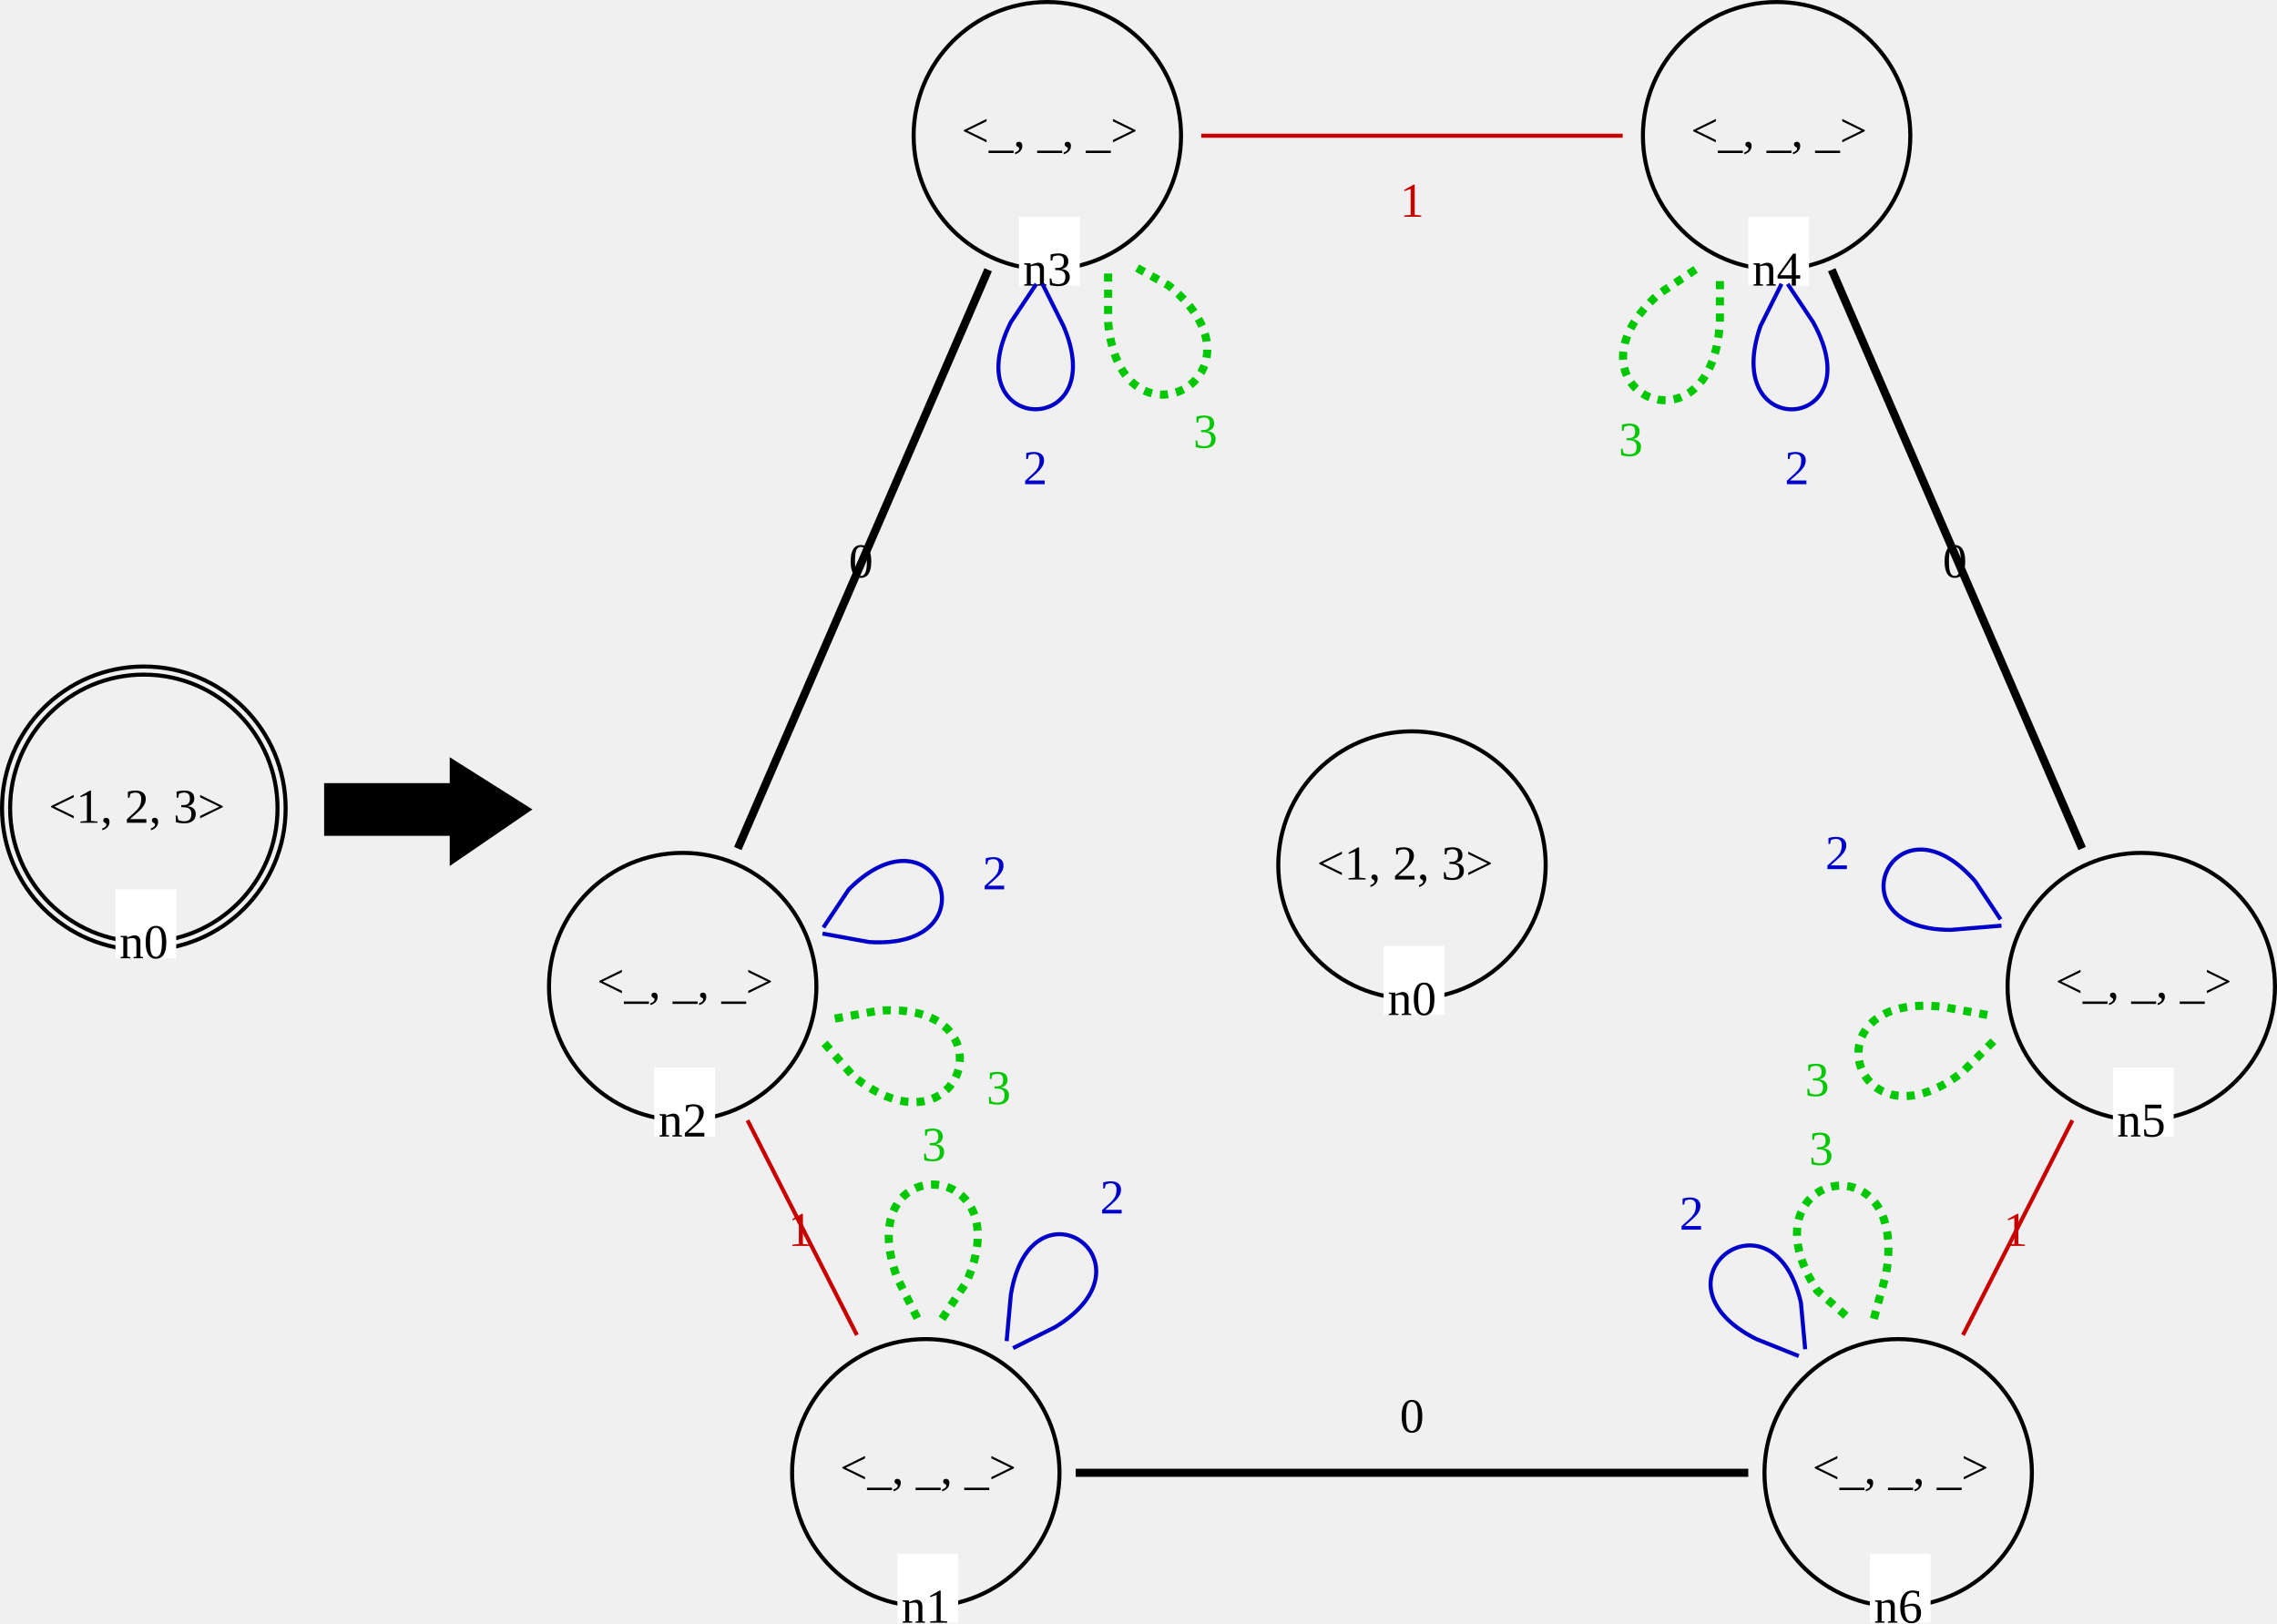
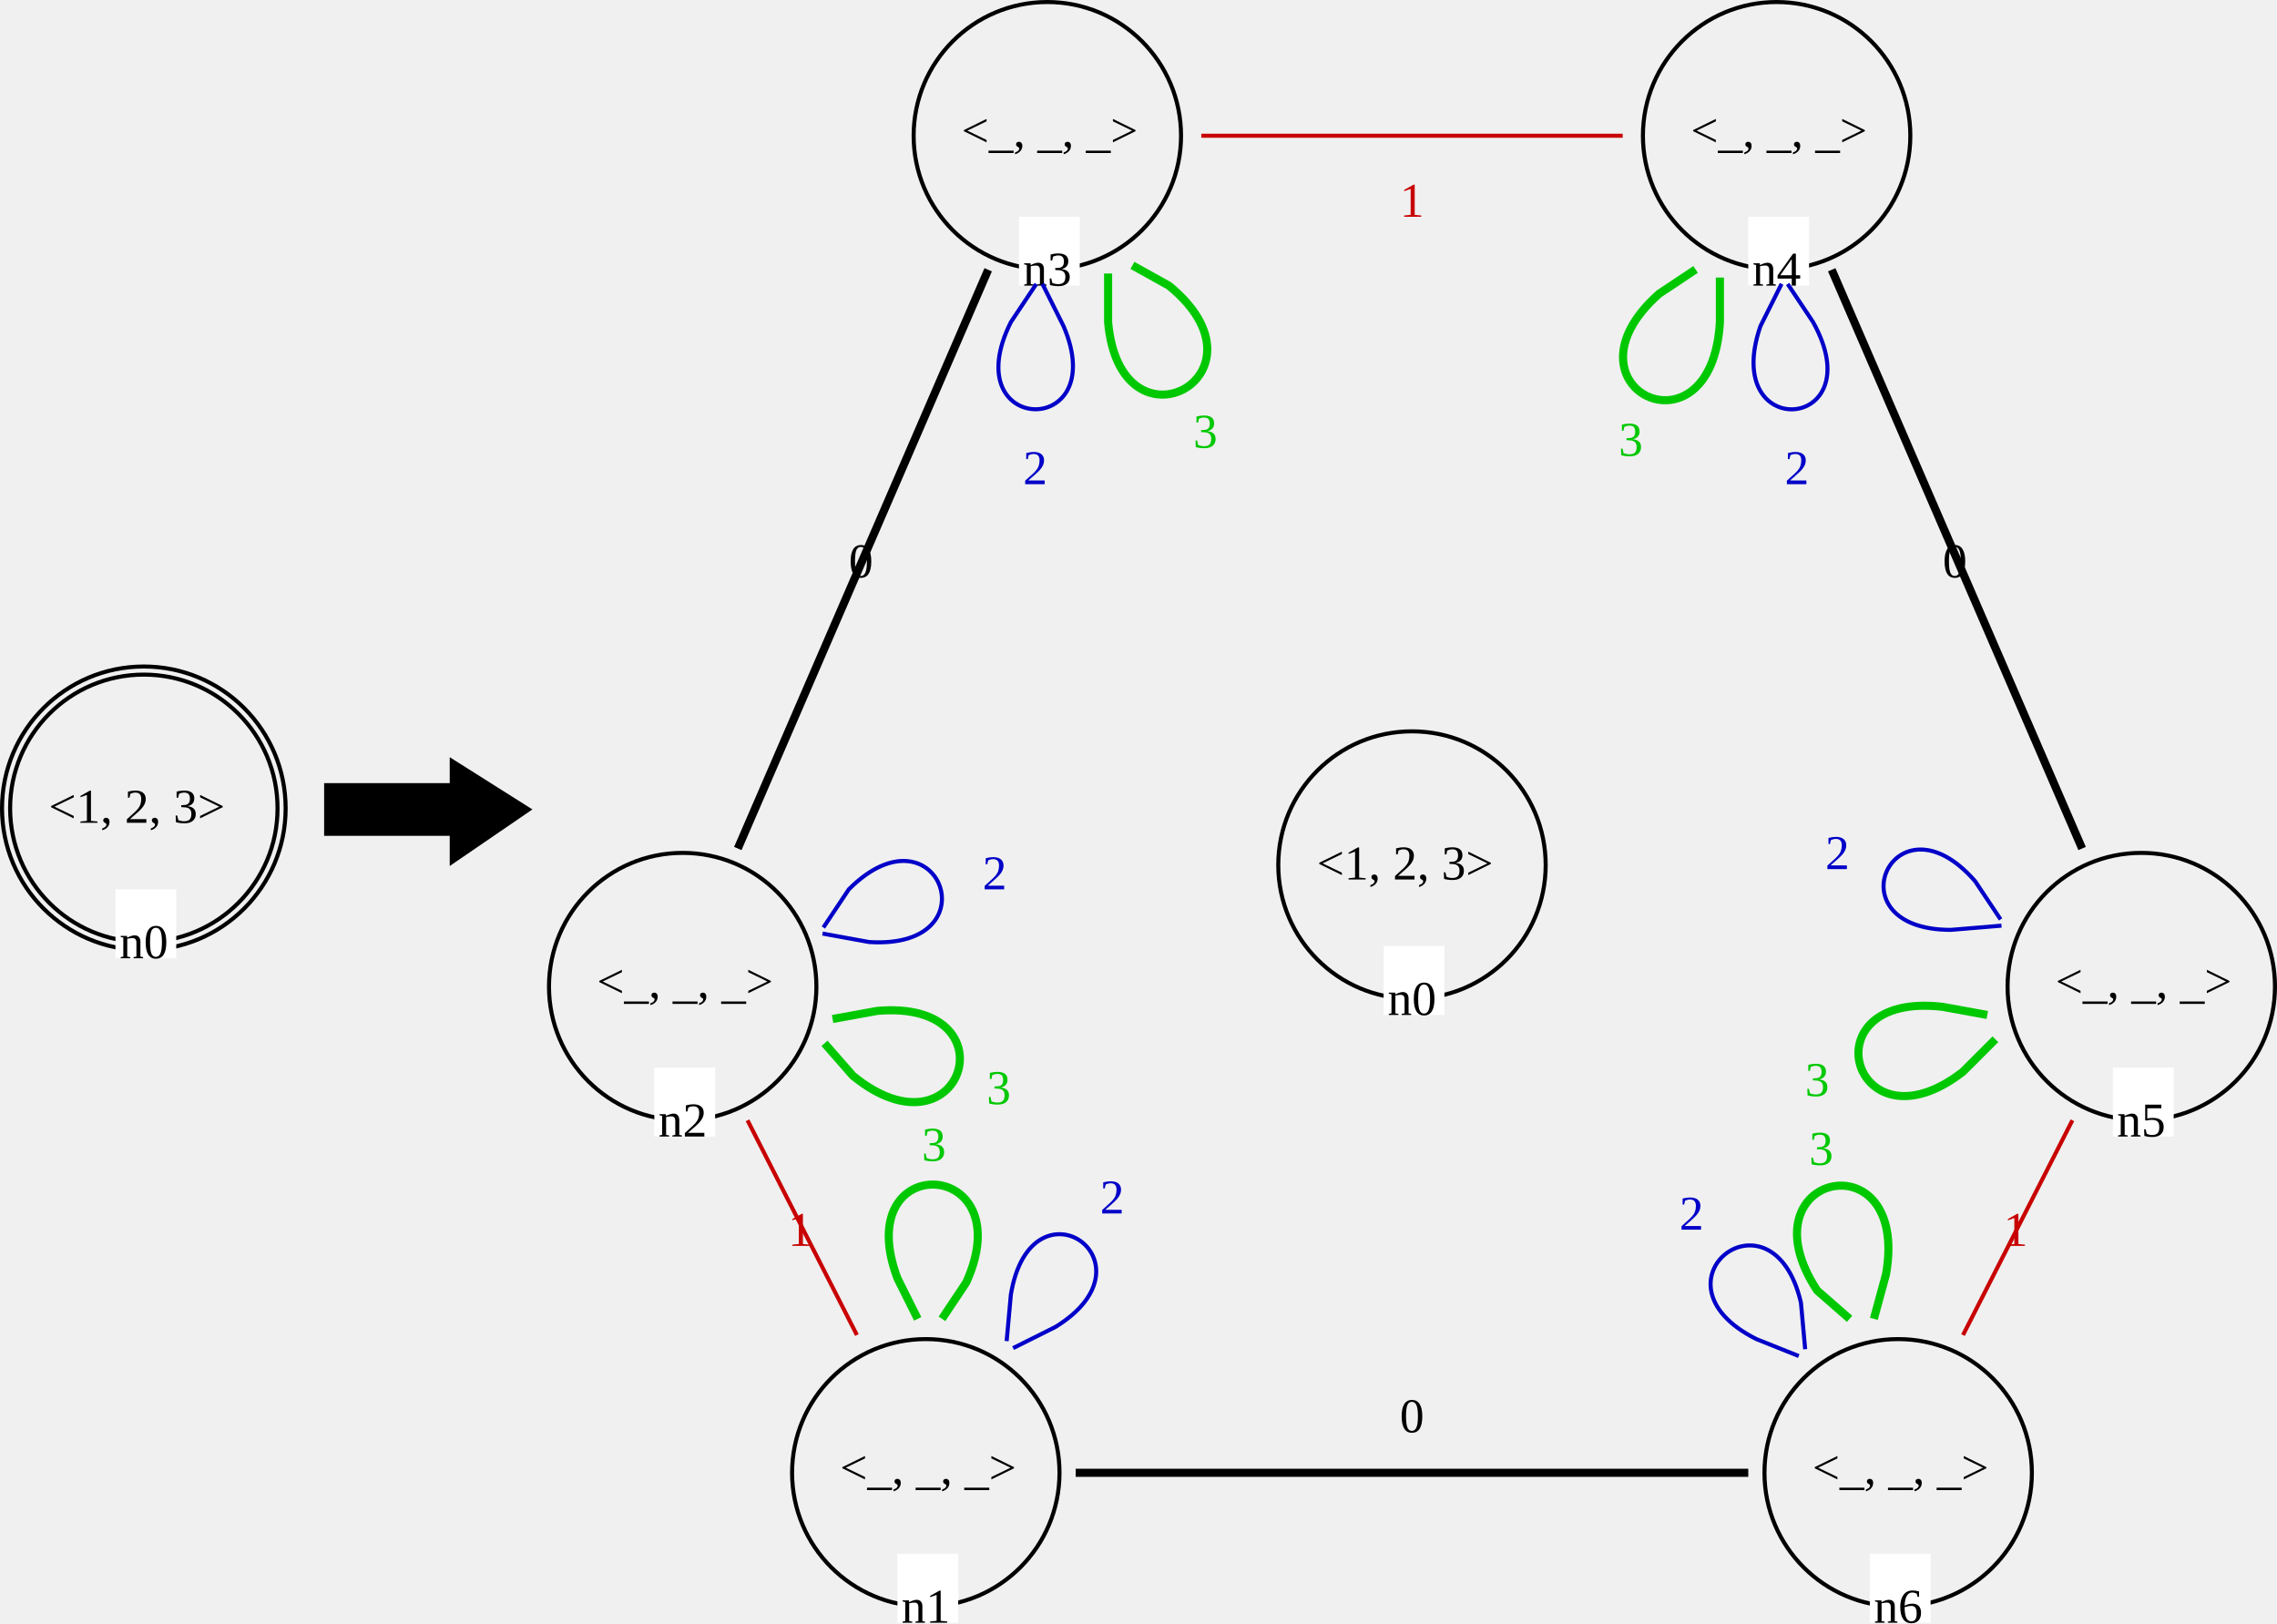
<svg xmlns="http://www.w3.org/2000/svg" version="1.1" font="Noto Sans Regular" font-size="12px" width="562" height="400.62" id="svg3">
  <defs id="defs3" />
  <circle id="LGn0_0" cx="35.5" cy="199.5" r="33" fill="none" stroke="#000000" stroke-width="1" stroke-linecap="square" />
  <circle id="LGn0_1" cx="35.5" cy="199.5" r="35" fill="none" stroke="#000000" stroke-width="1" stroke-linecap="square" />
  <text id="LGn0_2" x="12.01" y="203.07" fill="#000000">&lt;1, 2, 3&gt;</text>
  <rect id="LGn0_3" x="28.5" y="219.5" width="15" height="17" fill="#ffffff" />
  <text id="LGn0_4" x="29.5" y="236.5" fill="#000000">n0</text>
  <polygon id="0" points="111,249 80,249 80,237 111,237 111,231 130,243 111,256 " stroke="#000000" stroke-width="1" stroke-linecap="square" fill="#000000" transform="translate(0.5,-43.21039)" />
  <circle id="RGn6_0" cx="468.5" cy="363.5" r="33" fill="none" stroke="#000000" stroke-width="1" stroke-linecap="square" />
  <text id="RGn6_1" x="447.314" y="366.224" fill="#000000">&lt;_, _, _&gt;</text>
  <rect id="RGn6_2" x="461.5" y="383.5" width="15" height="17" fill="#ffffff" />
  <text id="RGn6_3" x="462.5" y="400.5" fill="#000000">n6</text>
  <circle id="RGn2_4" cx="168.5" cy="243.5" r="33" fill="none" stroke="#000000" stroke-width="1" stroke-linecap="square" />
  <text id="RGn2_5" x="147.314" y="246.224" fill="#000000">&lt;_, _, _&gt;</text>
  <rect id="RGn2_6" x="161.5" y="263.5" width="15" height="17" fill="#ffffff" />
  <text id="RGn2_7" x="162.5" y="280.5" fill="#000000">n2</text>
  <circle id="RGn0_8" cx="348.5" cy="213.5" r="33" fill="none" stroke="#000000" stroke-width="1" stroke-linecap="square" />
  <text id="RGn0_9" x="325.01" y="217.07" fill="#000000">&lt;1, 2, 3&gt;</text>
  <rect id="RGn0_10" x="341.5" y="233.5" width="15" height="17" fill="#ffffff" />
  <text id="RGn0_11" x="342.5" y="250.5" fill="#000000">n0</text>
  <circle id="RGn4_12" cx="438.5" cy="33.5" r="33" fill="none" stroke="#000000" stroke-width="1" stroke-linecap="square" />
  <text id="RGn4_13" x="417.314" y="36.224" fill="#000000">&lt;_, _, _&gt;</text>
  <rect id="RGn4_14" x="431.5" y="53.5" width="15" height="17" fill="#ffffff" />
  <text id="RGn4_15" x="432.5" y="70.5" fill="#000000">n4</text>
  <circle id="RGn5_16" cx="528.5" cy="243.5" r="33" fill="none" stroke="#000000" stroke-width="1" stroke-linecap="square" />
  <text id="RGn5_17" x="507.314" y="246.224" fill="#000000">&lt;_, _, _&gt;</text>
  <rect id="RGn5_18" x="521.5" y="263.5" width="15" height="17" fill="#ffffff" />
  <text id="RGn5_19" x="522.5" y="280.5" fill="#000000">n5</text>
  <circle id="RGn1_20" cx="228.5" cy="363.5" r="33" fill="none" stroke="#000000" stroke-width="1" stroke-linecap="square" />
  <text id="RGn1_21" x="207.314" y="366.224" fill="#000000">&lt;_, _, _&gt;</text>
  <rect id="RGn1_22" x="221.5" y="383.5" width="15" height="17" fill="#ffffff" />
  <text id="RGn1_23" x="222.5" y="400.5" fill="#000000">n1</text>
  <circle id="RGn3_24" cx="258.5" cy="33.5" r="33" fill="none" stroke="#000000" stroke-width="1" stroke-linecap="square" />
  <text id="RGn3_25" x="237.314" y="36.224" fill="#000000">&lt;_, _, _&gt;</text>
  <rect id="RGn3_26" x="251.5" y="53.5" width="15" height="17" fill="#ffffff" />
  <text id="RGn3_27" x="252.5" y="70.5" fill="#000000">n3</text>
  <path id="RGn2_2_n2_29" d="m 203.5,230.5 11,2 c 31,2 17,-35 -5,-13 l -6,9" fill="none" stroke="#0000c8" stroke-width="1" stroke-linecap="square" />
  <text id="RGn2_2_n2_30" x="242.5" y="219.5" fill="#0000c8">2</text>
  <path id="RGn4_2_n4_32" d="m 439.5,70.5 -5,10 c -10,29 28,26 13,-1 l -6,-9" fill="none" stroke="#0000c8" stroke-width="1" stroke-linecap="square" />
  <text id="RGn4_2_n4_33" x="440.5" y="119.5" fill="#0000c8">2</text>
  <line id="RGn6_0_n1_34" x1="430.5" y1="363.5" x2="266.5" y2="363.5" stroke="#000000" stroke-width="2" stroke-linecap="square" />
  <text id="RGn6_0_n1_35" x="345.5" y="353.5" fill="#000000">0</text>
  <path id="RGn3_2_n3_37" d="m 255.5,70.5 -6,9 c -14,28 25,29 13,1 l -5,-10" fill="none" stroke="#0000c8" stroke-width="1" stroke-linecap="square" />
  <text id="RGn3_2_n3_38" x="252.5" y="119.5" fill="#0000c8">2</text>
-   <path id="RGn3_3_n3_39" d="m 273.5,67.5 v 12 c 3,34 42,13 15,-9 l -9,-5" fill="none" stroke="#00c800" stroke-width="2" stroke-linecap="butt" stroke-dasharray="2" />
+   <path id="RGn3_3_n3_39" d="m 273.5,67.5 v 12 c 3,34 42,13 15,-9 l -9,-5" fill="none" stroke="#00c800" stroke-width="2" stroke-linecap="butt" stroke-dasharray="2" style="stroke-dasharray:none" />
  <text id="RGn3_3_n3_40" x="294.5" y="110.5" fill="#00c800">3</text>
  <line id="RGn2_1_n1_41" x1="184.5" y1="276.5" x2="211.5" y2="329.5" stroke="#c80000" stroke-width="1" stroke-linecap="butt" stroke-dasharray="5" style="stroke-dasharray:none" />
  <text id="RGn2_1_n1_42" x="194.5" y="307.5" fill="#c80000">1</text>
  <line id="RGn4_0_n5_43" x1="452.5" y1="67.5" x2="513.5" y2="208.5" stroke="#000000" stroke-width="2" stroke-linecap="square" />
  <text id="RGn4_0_n5_44" x="479.5" y="142.5" fill="#000000">0</text>
  <line id="RGn2_0_n3_45" x1="182.5" y1="208.5" x2="243.5" y2="67.5" stroke="#000000" stroke-width="2" stroke-linecap="square" />
  <text id="RGn2_0_n3_46" x="209.5" y="142.5" fill="#000000">0</text>
-   <path id="RGn2_3_n2_47" d="m 203.5,257.5 7,8 c 27,22 40,-19 6,-16 l -11,2" fill="none" stroke="#00c800" stroke-width="2" stroke-linecap="butt" stroke-dasharray="2" />
+   <path id="RGn2_3_n2_47" d="m 203.5,257.5 7,8 c 27,22 40,-19 6,-16 l -11,2" fill="none" stroke="#00c800" stroke-width="2" stroke-linecap="butt" stroke-dasharray="2" style="stroke-dasharray:none" />
  <text id="RGn2_3_n2_48" x="243.5" y="272.5" fill="#00c800">3</text>
-   <path id="RGn4_3_n4_49" d="m 418.5,66.5 -9,6 c -26,23 13,42 15,7 v -11" fill="none" stroke="#00c800" stroke-width="2" stroke-linecap="butt" stroke-dasharray="2" />
+   <path id="RGn4_3_n4_49" d="m 418.5,66.5 -9,6 c -26,23 13,42 15,7 v -11" fill="none" stroke="#00c800" stroke-width="2" stroke-linecap="butt" stroke-dasharray="2" style="stroke-dasharray:none" />
  <text id="RGn4_3_n4_50" x="399.5" y="112.5" fill="#00c800">3</text>
  <path id="RGn6_2_n6_52" d="m 445.5,332.5 -1,-11 c -7,-30 -39,-5 -11,9 l 10,4" fill="none" stroke="#0000c8" stroke-width="1" stroke-linecap="square" />
  <text id="RGn6_2_n6_53" x="414.5" y="303.5" fill="#0000c8">2</text>
  <path id="RGn1_2_n1_55" d="m 250.5,332.5 10,-5 c 26,-16 -6,-38 -11,-8 l -1,11" fill="none" stroke="#0000c8" stroke-width="1" stroke-linecap="square" />
  <text id="RGn1_2_n1_56" x="271.5" y="299.5" fill="#0000c8">2</text>
  <path id="RGn5_2_n5_58" d="m 493.5,226.5 -6,-9 c -20,-23 -36,12 -6,12 l 12,-1" fill="none" stroke="#0000c8" stroke-width="1" stroke-linecap="square" />
  <text id="RGn5_2_n5_59" x="450.5" y="214.5" fill="#0000c8">2</text>
-   <path id="RGn6_3_n6_60" d="m 462.5,325.5 3,-11 c 6,-34 -36,-25 -17,4 l 8,7" fill="none" stroke="#00c800" stroke-width="2" stroke-linecap="butt" stroke-dasharray="2" />
+   <path id="RGn6_3_n6_60" d="m 462.5,325.5 3,-11 c 6,-34 -36,-25 -17,4 l 8,7" fill="none" stroke="#00c800" stroke-width="2" stroke-linecap="butt" stroke-dasharray="2" style="stroke-dasharray:none" />
  <text id="RGn6_3_n6_61" x="446.5" y="287.5" fill="#00c800">3</text>
  <line id="RGn3_1_n4_62" x1="296.5" y1="33.5" x2="400.5" y2="33.5" stroke="#c80000" stroke-width="1" stroke-linecap="butt" stroke-dasharray="5" style="stroke-dasharray:none" />
  <text id="RGn3_1_n4_63" x="345.5" y="53.5" fill="#c80000">1</text>
  <line id="RGn5_1_n6_64" x1="511.5" y1="276.5" x2="484.5" y2="329.5" stroke="#c80000" stroke-width="1" stroke-linecap="butt" stroke-dasharray="5" style="stroke-dasharray:none" />
  <text id="RGn5_1_n6_65" x="494.5" y="307.5" fill="#c80000">1</text>
-   <path id="RGn5_3_n5_66" d="m 490.5,250.5 -11,-2 c -34,-4 -22,37 5,16 l 8,-8" fill="none" stroke="#00c800" stroke-width="2" stroke-linecap="butt" stroke-dasharray="2" />
+   <path id="RGn5_3_n5_66" d="m 490.5,250.5 -11,-2 c -34,-4 -22,37 5,16 l 8,-8" fill="none" stroke="#00c800" stroke-width="2" stroke-linecap="butt" stroke-dasharray="2" style="stroke-dasharray:none" />
  <text id="RGn5_3_n5_67" x="445.5" y="270.5" fill="#00c800">3</text>
-   <path id="RGn1_3_n1_68" d="m 232.5,325.5 6,-9 c 14,-31 -29,-33 -17,-1 l 5,10" fill="none" stroke="#00c800" stroke-width="2" stroke-linecap="butt" stroke-dasharray="2" />
+   <path id="RGn1_3_n1_68" d="m 232.5,325.5 6,-9 c 14,-31 -29,-33 -17,-1 l 5,10" fill="none" stroke="#00c800" stroke-width="2" stroke-linecap="butt" stroke-dasharray="2" style="stroke-dasharray:none" />
  <text id="RGn1_3_n1_69" x="227.5" y="286.5" fill="#00c800">3</text>
</svg>
